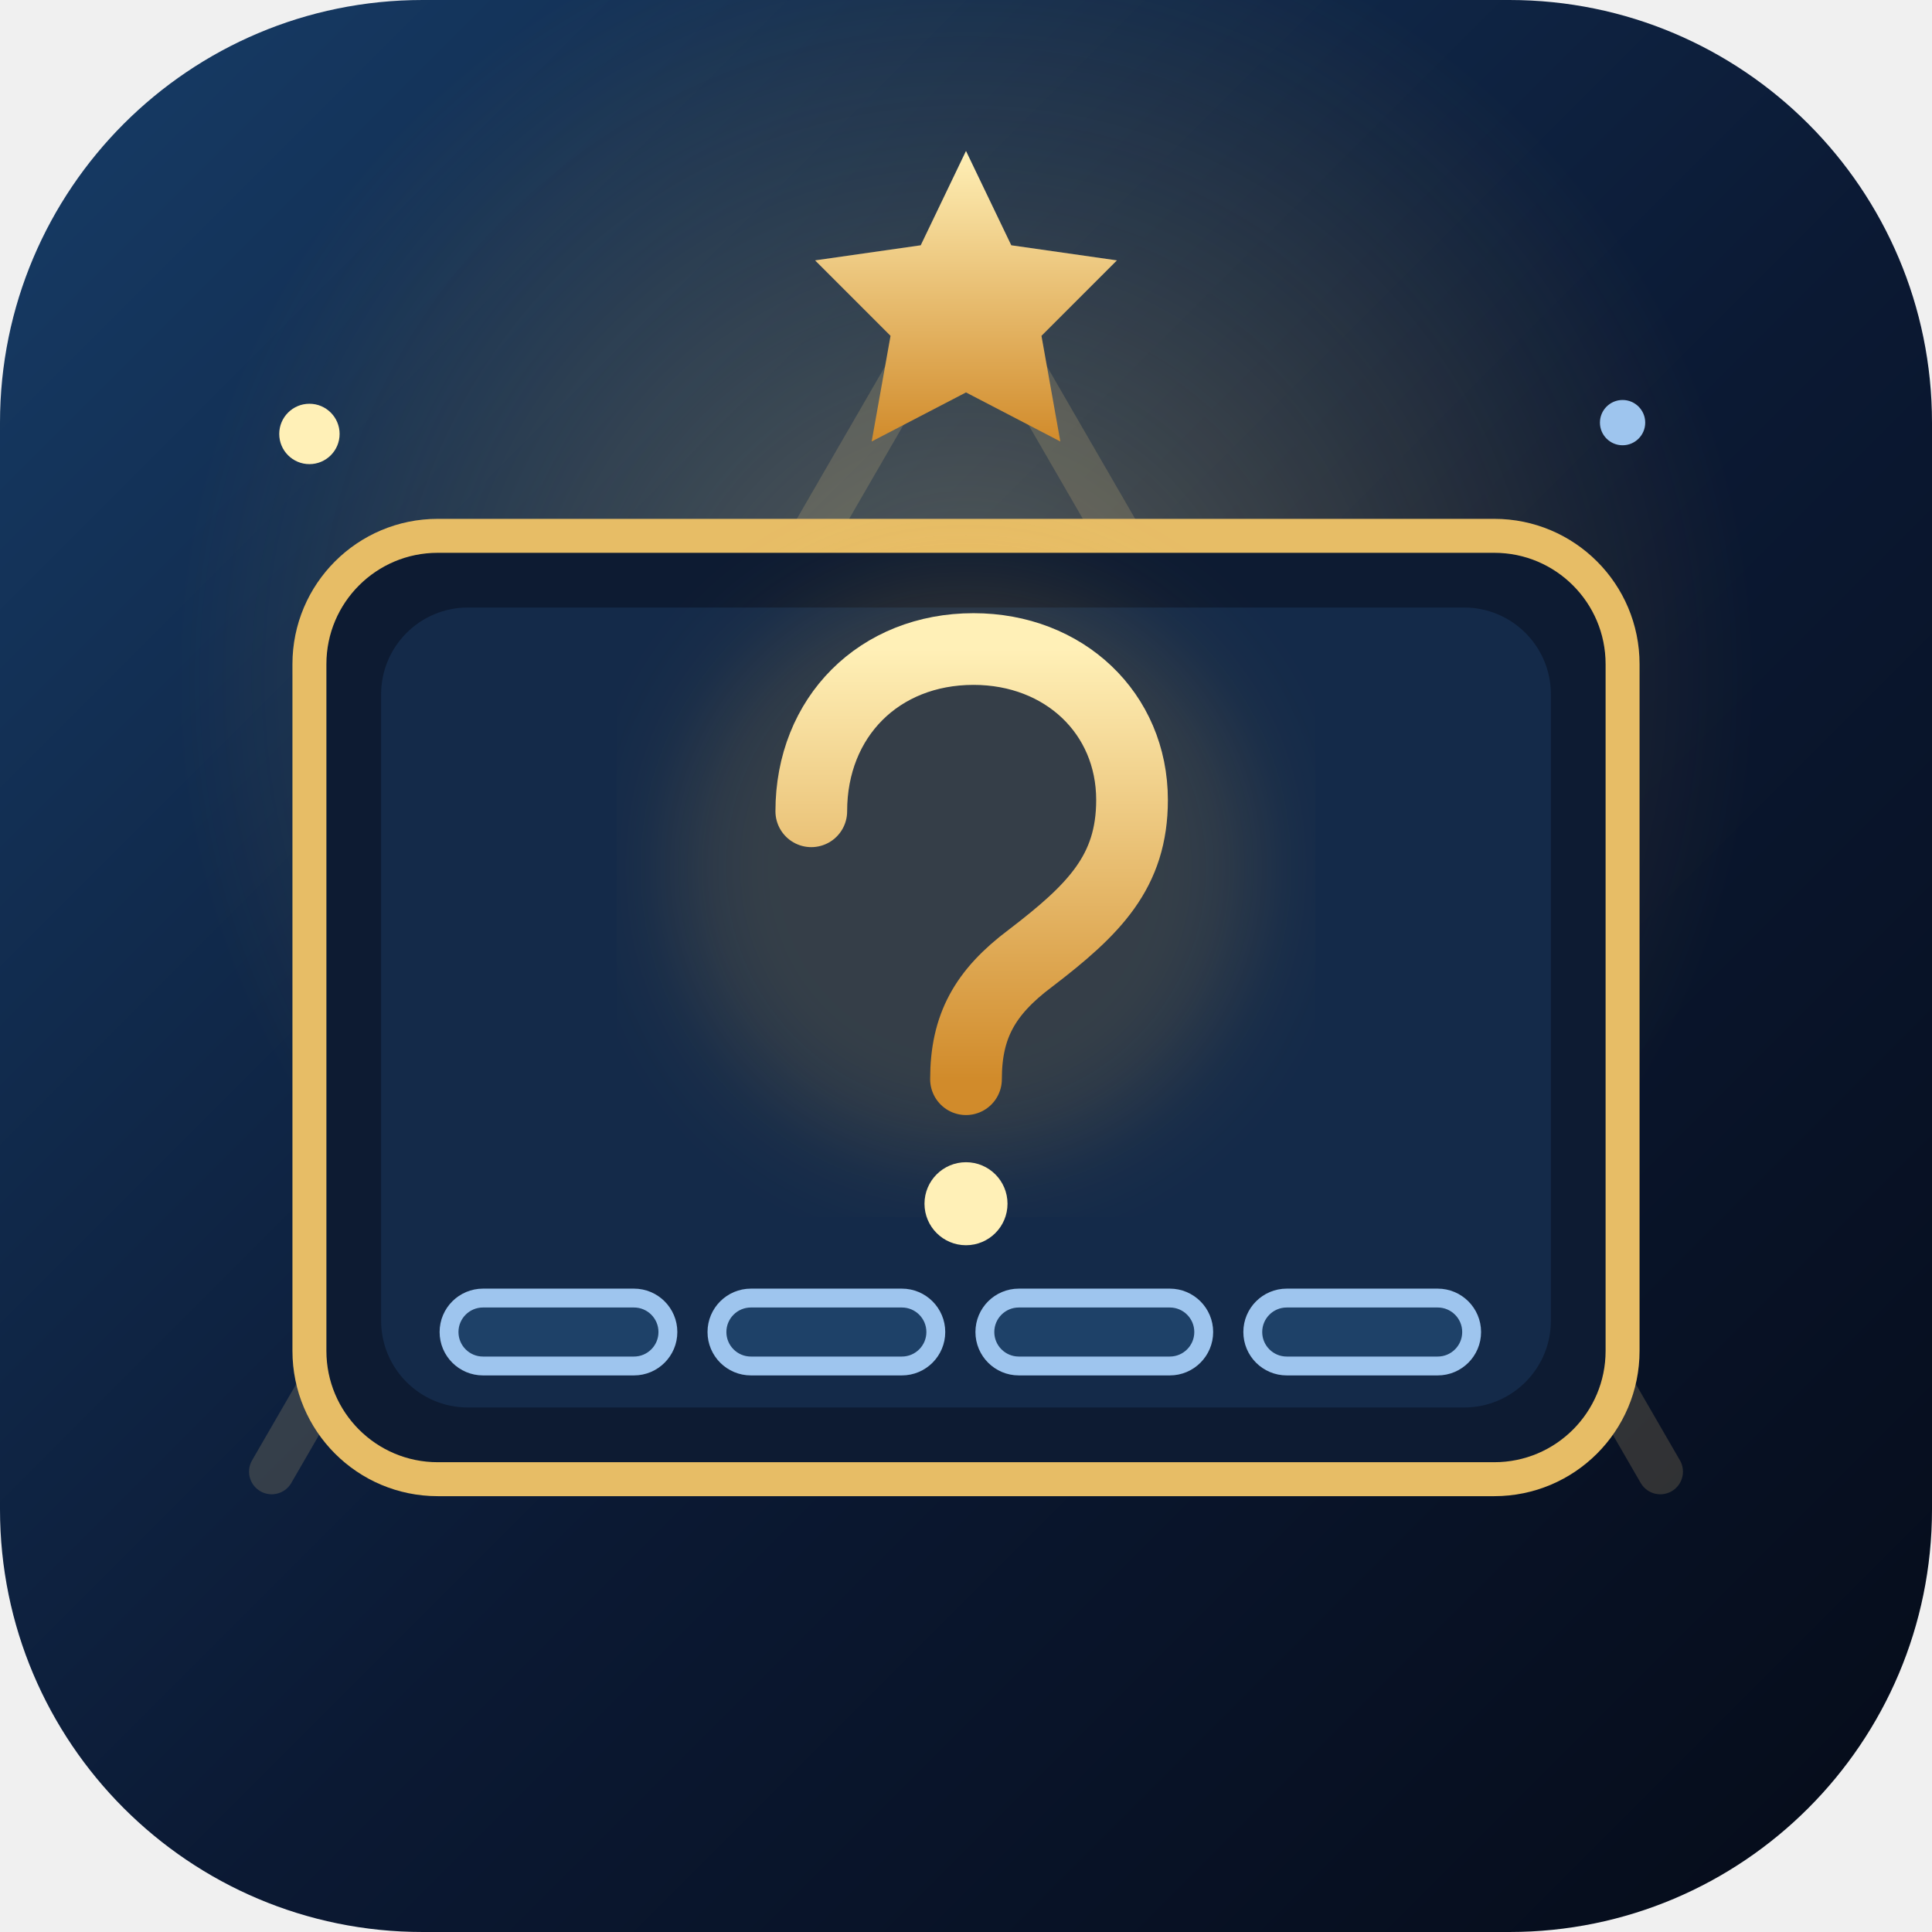
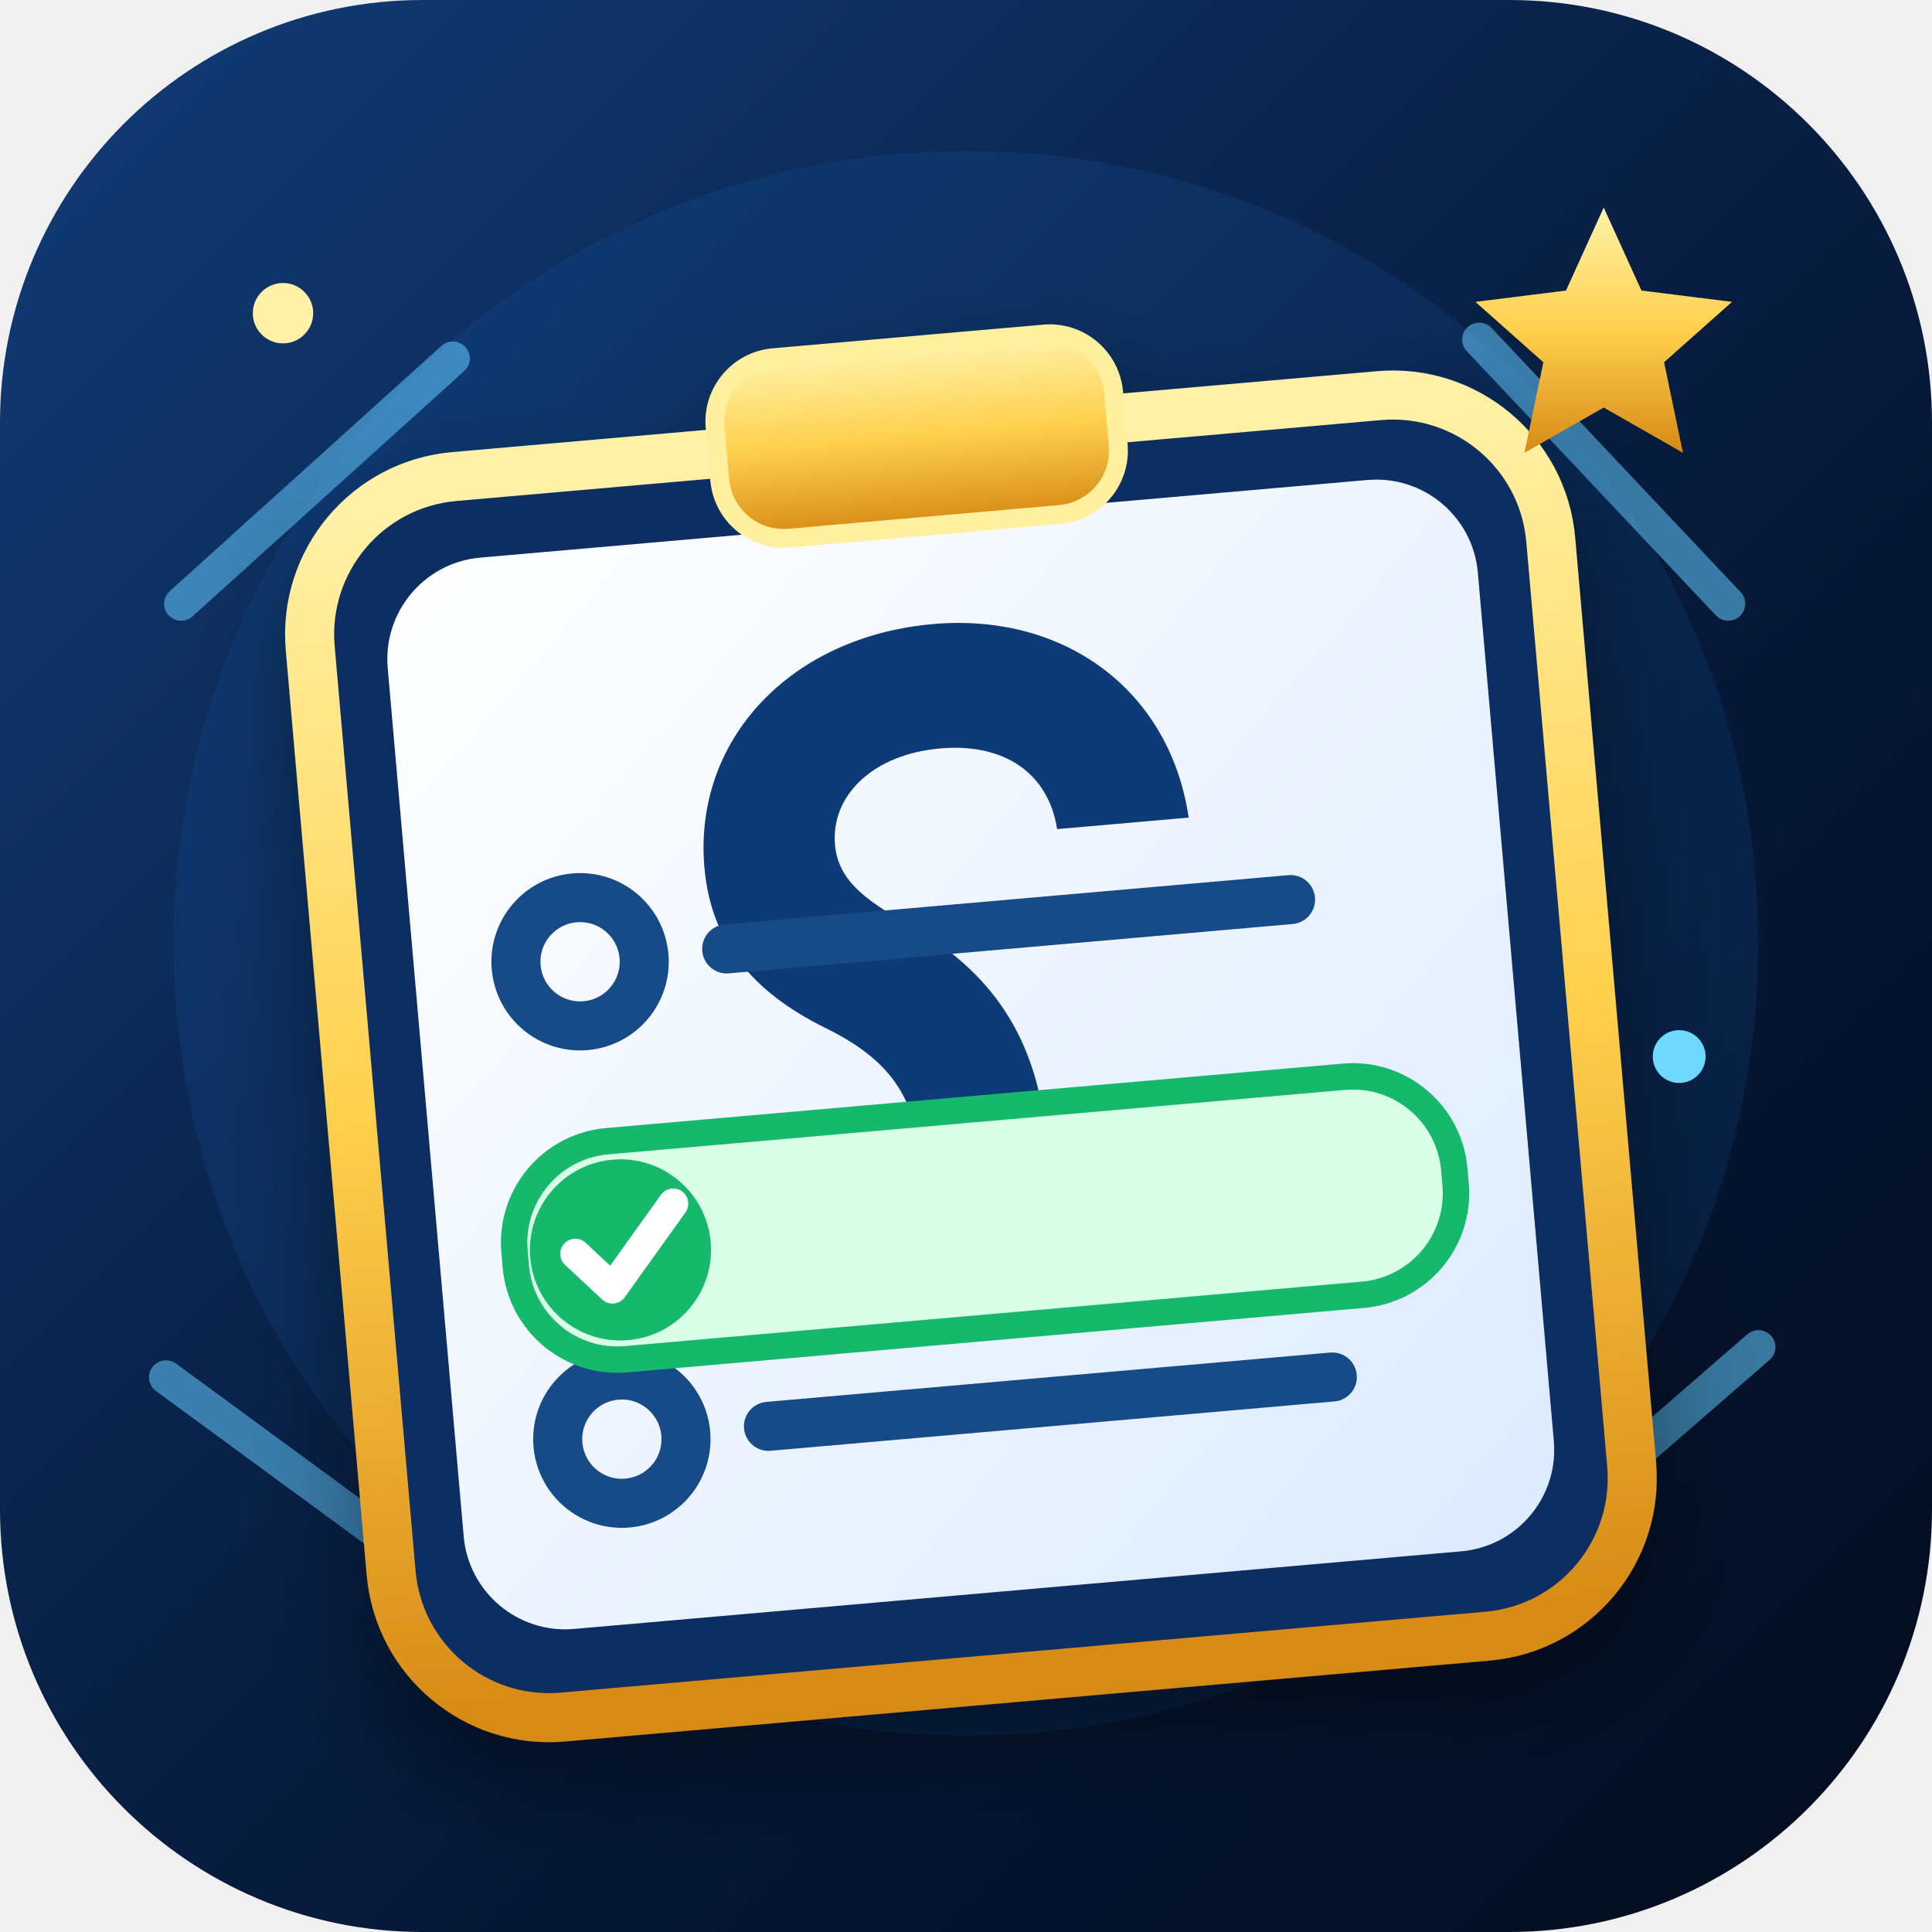
<svg xmlns="http://www.w3.org/2000/svg" viewBox="0 0 512 512">
  <defs>
-     <linearGradient id="bg" x2="1" y2="1">
-       <stop stop-color="#173d68" />
-       <stop offset=".55" stop-color="#0b1933" />
-       <stop offset="1" stop-color="#050b18" />
+     <linearGradient id="bg" x1="0" y1="0" x2="1" y2="1">
+       <stop stop-color="#123d79" />
+       <stop offset=".55" stop-color="#071b3c" />
+       <stop offset="1" stop-color="#030b1c" />
    </linearGradient>
-     <radialGradient id="spot">
-       <stop stop-color="#ffe9a6" stop-opacity=".95" />
-       <stop offset="1" stop-color="#f5b83d" stop-opacity="0" />
-     </radialGradient>
-     <linearGradient id="gold" x2="0" y2="1">
-       <stop stop-color="#fff0b7" />
-       <stop offset="1" stop-color="#d18b2b" />
+     <linearGradient id="gold" x1="0" y1="0" x2="0" y2="1">
+       <stop stop-color="#fff2a8" />
+       <stop offset=".5" stop-color="#ffd04d" />
+       <stop offset="1" stop-color="#d78a16" />
    </linearGradient>
-     <filter id="glow">
-       <feGaussianBlur stdDeviation="13" />
+     <linearGradient id="paper" x1="0" y1="0" x2="1" y2="1">
+       <stop stop-color="#fff" />
+       <stop offset="1" stop-color="#dceaff" />
+     </linearGradient>
+     <linearGradient id="blue" x1="0" y1="0" x2="1" y2="1">
+       <stop stop-color="#45baff" />
+       <stop offset="1" stop-color="#1455b7" />
+     </linearGradient>
+     <filter id="shadow" x="-30%" y="-30%" width="160%" height="170%">
+       <feGaussianBlur in="SourceAlpha" stdDeviation="13" />
+       <feOffset dy="12" />
+       <feComponentTransfer>
+         <feFuncA type="linear" slope=".4" />
+       </feComponentTransfer>
+       <feMerge>
+         <feMergeNode />
+         <feMergeNode in="SourceGraphic" />
+       </feMerge>
    </filter>
  </defs>
  <rect width="512" height="512" rx="112" fill="url(#bg)" />
-   <circle cx="256" cy="180" r="210" fill="url(#spot)" opacity=".32" />
-   <path d="M72 390 256 72l184 318" fill="none" stroke="#f7d78b" stroke-opacity=".17" stroke-width="12" stroke-linecap="round" />
-   <path d="M112 355h288" stroke="#f4cb70" stroke-opacity=".3" stroke-width="7" stroke-linecap="round" />
-   <rect x="82" y="142" width="348" height="250" rx="34" fill="#0d1b32" stroke="#e7bd66" stroke-width="9" />
-   <rect x="101" y="161" width="310" height="212" rx="23" fill="#142a49" />
-   <circle cx="256" cy="230" r="77" fill="#e6ad42" opacity=".16" filter="url(#glow)" />
-   <path d="M215 215c0-25 18-43 43-43 24 0 42 17 42 40 0 19-10 29-27 42-12 9-17 18-17 32" fill="none" stroke="url(#gold)" stroke-width="19" stroke-linecap="round" />
-   <circle cx="256" cy="319" r="11" fill="#fff0b7" />
-   <g fill="#1e4168" stroke="#9ec5ee" stroke-width="5">
-     <rect x="119" y="344" width="58" height="18" rx="9" />
-     <rect x="190" y="344" width="58" height="18" rx="9" />
-     <rect x="261" y="344" width="58" height="18" rx="9" />
-     <rect x="332" y="344" width="58" height="18" rx="9" />
+   <circle cx="256" cy="250" r="210" fill="#1676df" opacity=".12" />
+   <path d="M48 160 120 95M392 90l66 70M44 365l75 55M390 423l76-66" stroke="#62caff" stroke-width="9" stroke-linecap="round" opacity=".55" />
+   <g filter="url(#shadow)" transform="rotate(-5 256 265)">
+     <rect x="91" y="115" width="330" height="330" rx="42" fill="#0b2d63" stroke="url(#gold)" stroke-width="13" />
+     <rect x="111" y="137" width="290" height="285" rx="27" fill="url(#paper)" />
+     <rect x="203" y="91" width="106" height="48" rx="17" fill="url(#gold)" stroke="#fff0a0" stroke-width="5" />
+     <path d="M256 165c-38 0-66 25-66 59 0 20 10 34 28 45 15 9 22 19 22 35h34c0-28-11-46-31-60-12-8-18-14-18-23 0-13 12-23 30-23 17 0 28 9 29 24h35c-2-34-28-57-63-57z" fill="#103b78" />
+     <circle cx="256" cy="331" r="17" fill="#103b78" />
+     <g fill="none" stroke="#174b87" stroke-width="13" stroke-linecap="round">
+       <circle cx="155" cy="246" r="17" />
+       <path d="M194 246h150" />
+       <circle cx="155" cy="373" r="17" />
+       <path d="M194 373h150" />
+     </g>
+     <rect x="131" y="294" width="250" height="58" rx="27" fill="#d9ffe9" stroke="#16b96c" stroke-width="7" />
+     <circle cx="159" cy="323" r="24" fill="#16b96c" />
+     <path d="m147 323 9 10 18-21" fill="none" stroke="#fff" stroke-width="8" stroke-linecap="round" stroke-linejoin="round" />
  </g>
-   <path d="M256 40l12 25 28 4-20 20 5 28-25-13-25 13 5-28-20-20 28-4z" fill="url(#gold)" />
-   <circle cx="82" cy="115" r="8" fill="#fff0b7" />
-   <circle cx="430" cy="112" r="6" fill="#9ec5ee" />
+   <path d="m425 55 10 22 24 3-18 16 5 24-21-12-21 12 5-24-18-16 24-3z" fill="url(#gold)" />
+   <circle cx="75" cy="83" r="8" fill="#fff2a8" />
+   <circle cx="445" cy="280" r="7" fill="#6ed8ff" />
</svg>
